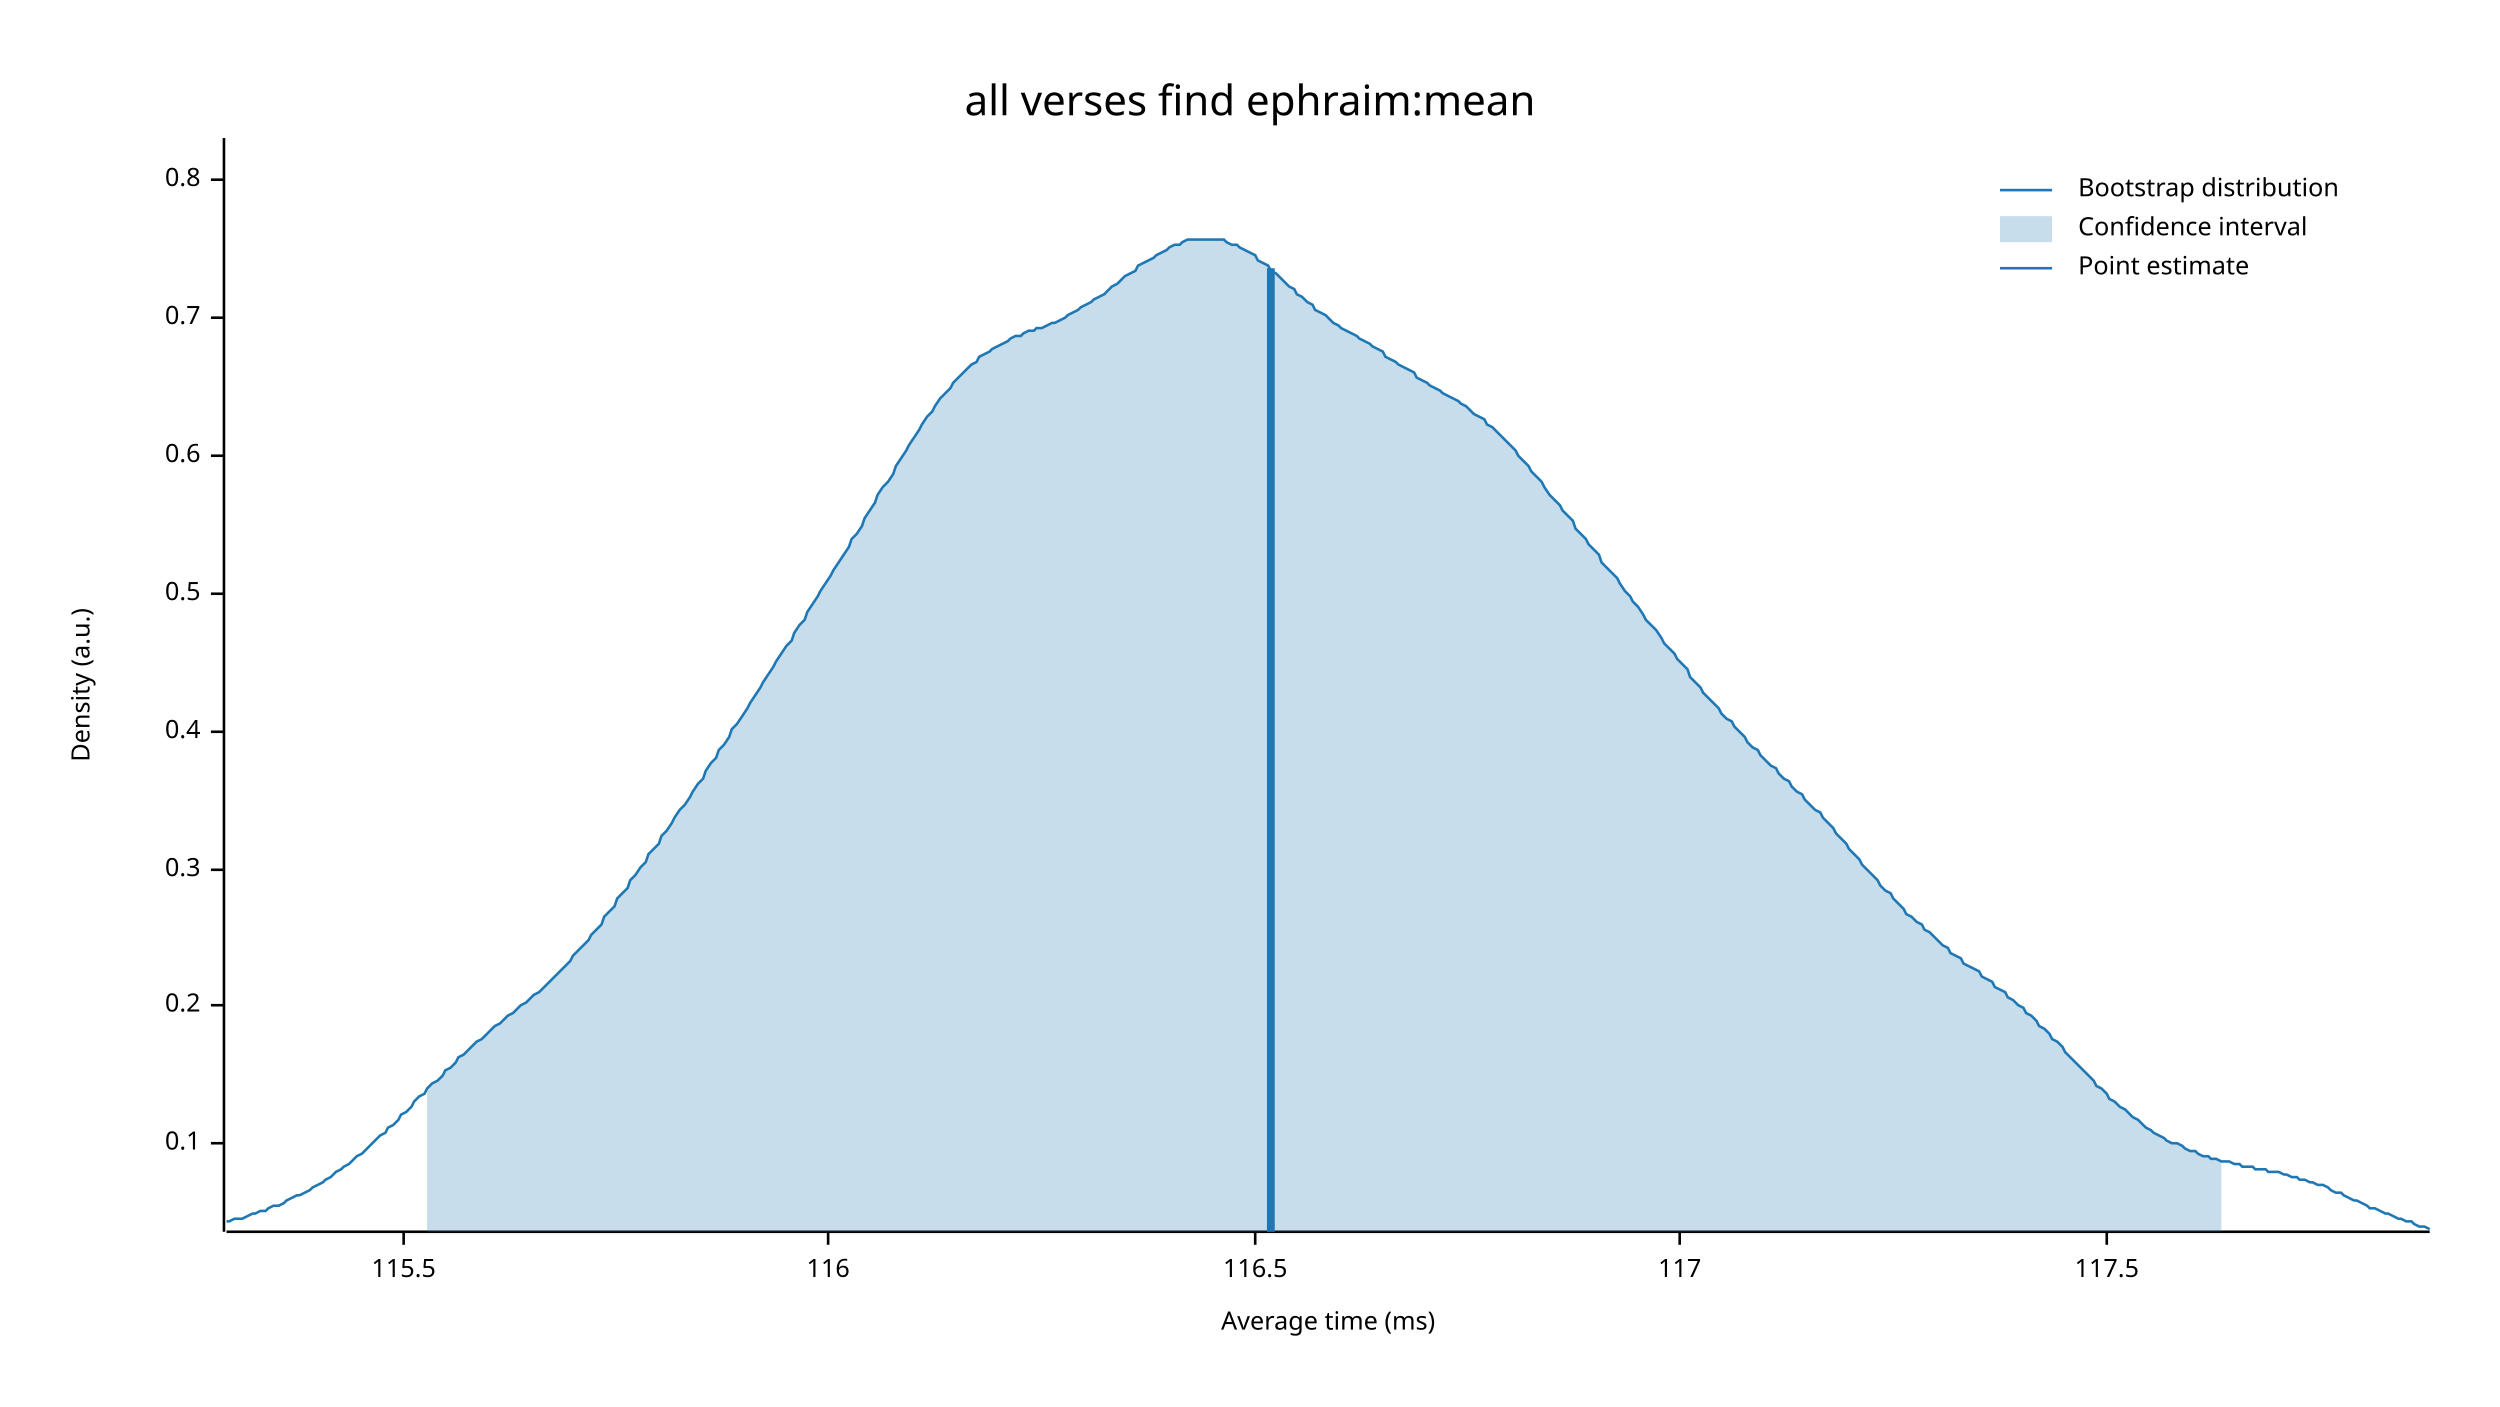
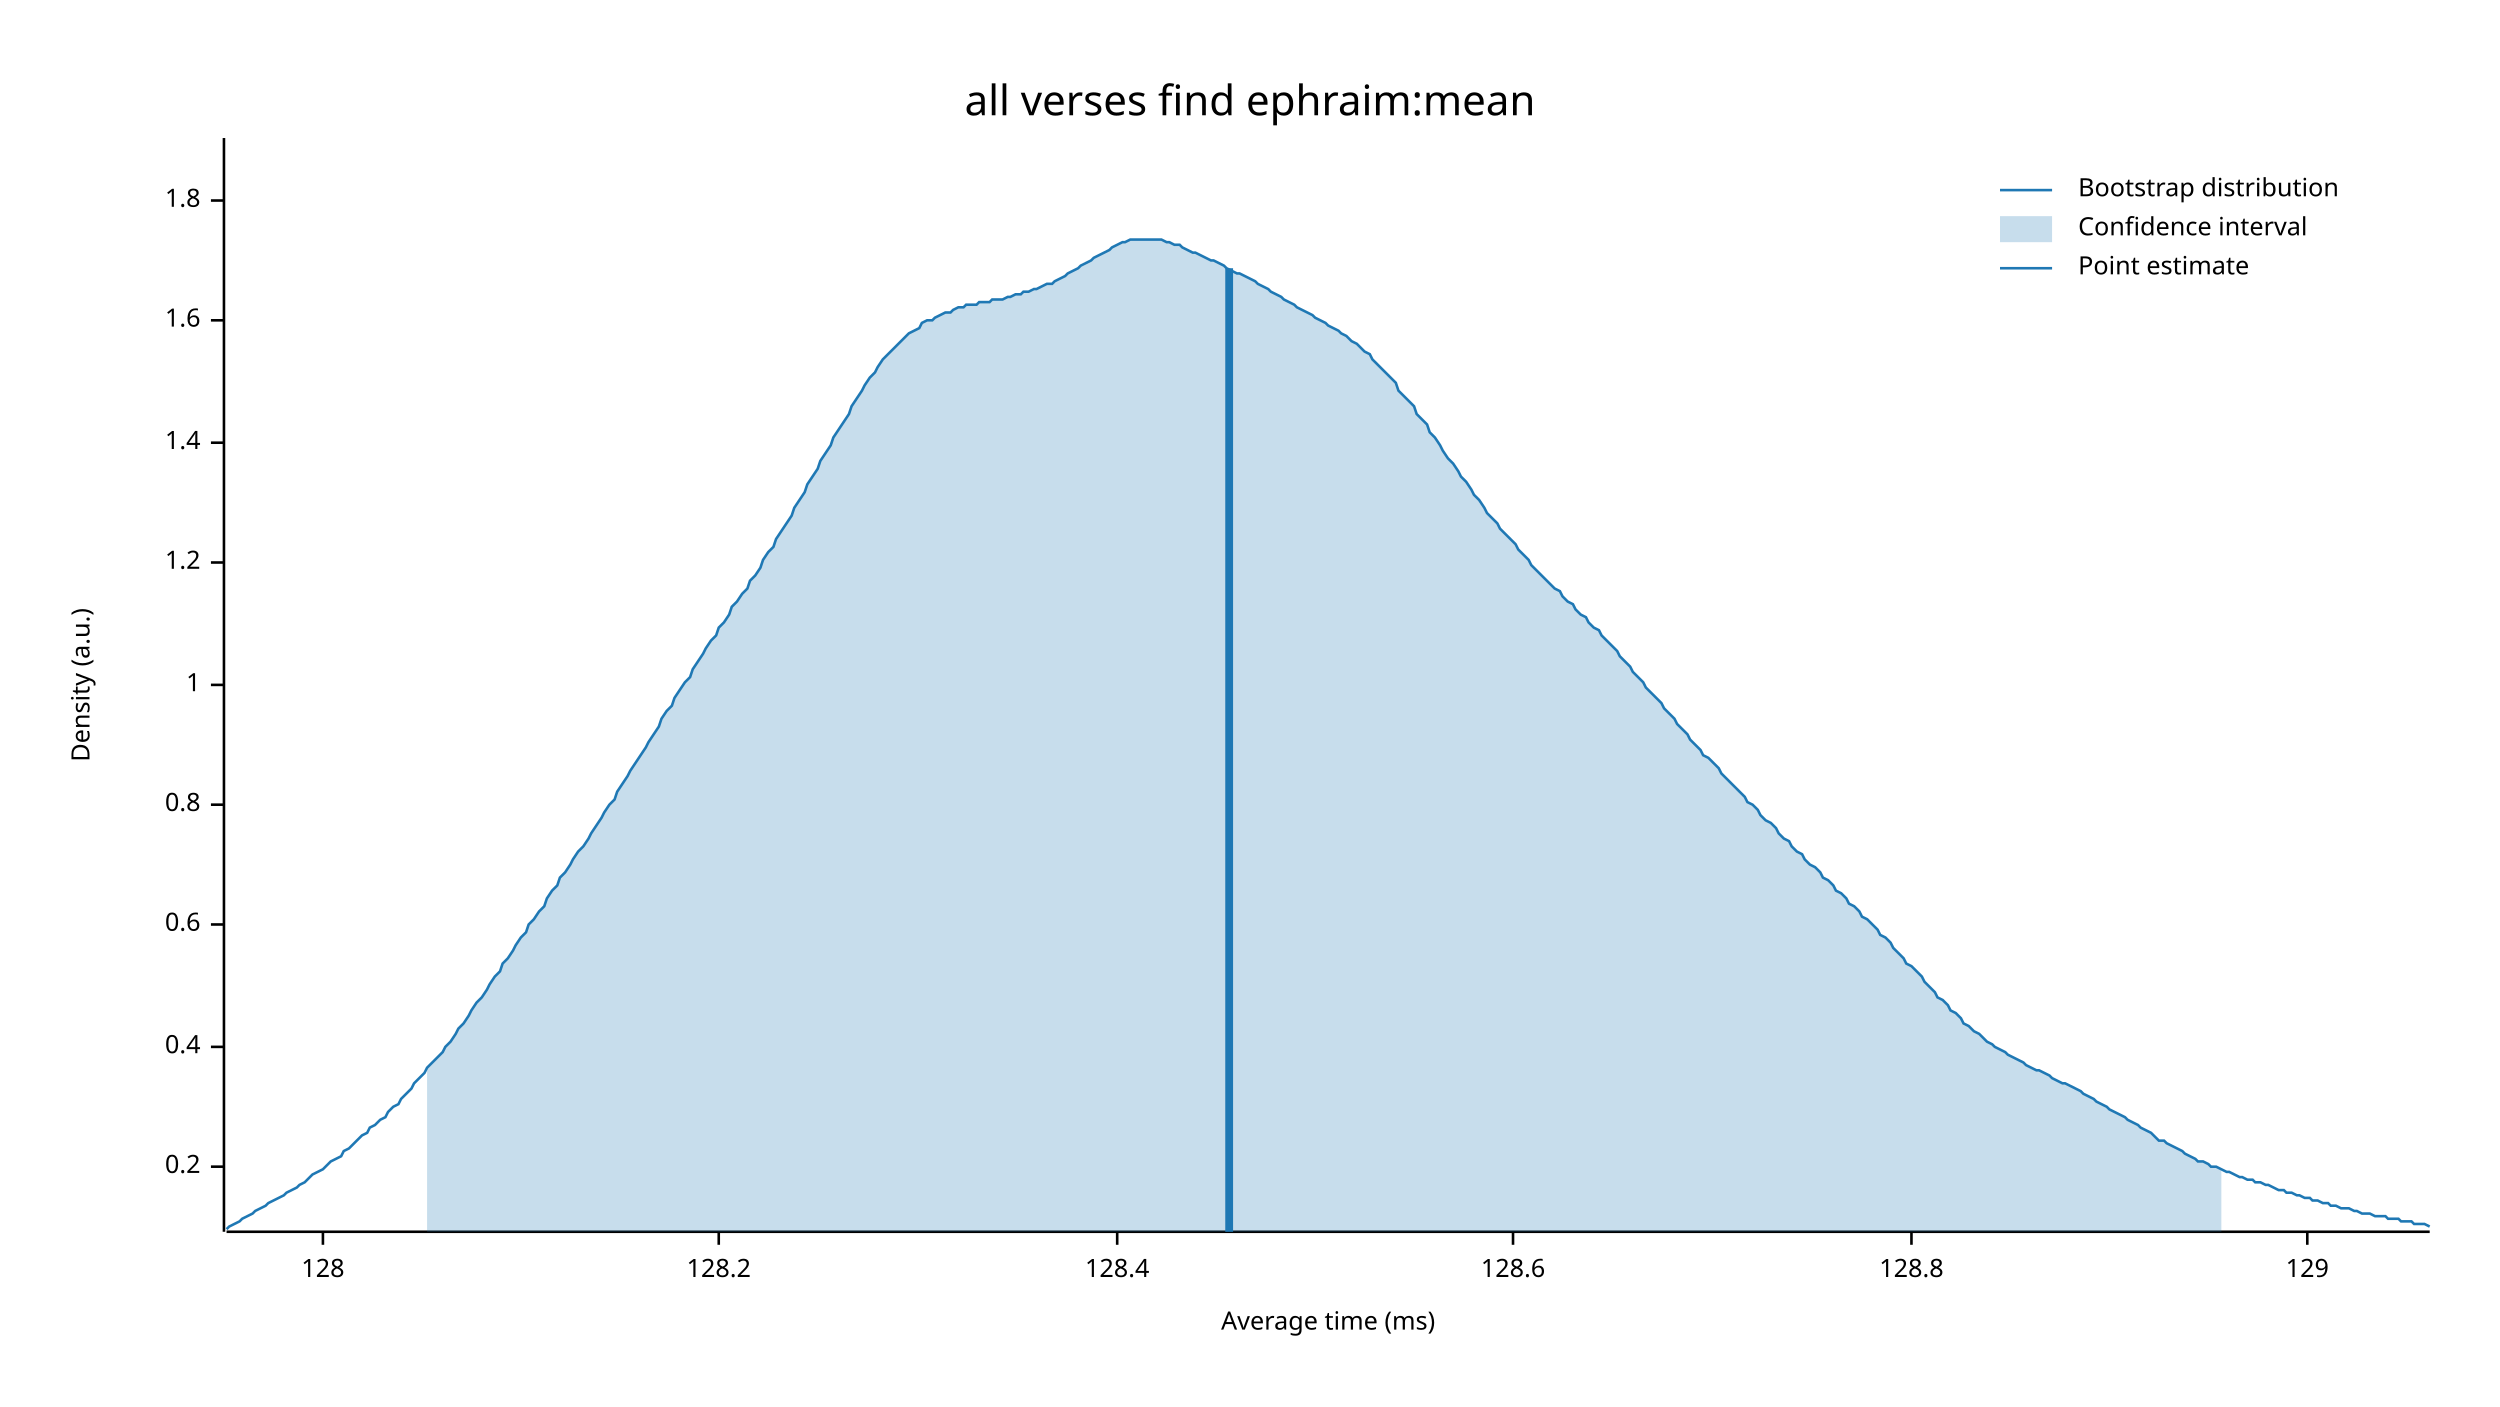
<svg xmlns="http://www.w3.org/2000/svg" width="960" height="540" viewBox="0 0 960 540">
  <text x="480" y="32" dy="0.76em" text-anchor="middle" font-family="sans-serif" font-size="16.129" opacity="1" fill="#000000">
all verses find ephraim:mean
</text>
  <text x="27" y="263" dy="0.76em" text-anchor="middle" font-family="sans-serif" font-size="9.677" opacity="1" fill="#000000" transform="rotate(270, 27, 263)">
Density (a.u.)
</text>
  <text x="510" y="513" dy="-0.5ex" text-anchor="middle" font-family="sans-serif" font-size="9.677" opacity="1" fill="#000000">
Average time (ms)
</text>
  <polyline fill="none" opacity="1" stroke="#000000" stroke-width="1" points="86,53 86,473 " />
-   <text x="77" y="439" dy="0.5ex" text-anchor="end" font-family="sans-serif" font-size="9.677" opacity="1" fill="#000000">
- 0.1
- </text>
-   <polyline fill="none" opacity="1" stroke="#000000" stroke-width="1" points="81,439 86,439 " />
-   <text x="77" y="386" dy="0.5ex" text-anchor="end" font-family="sans-serif" font-size="9.677" opacity="1" fill="#000000">
+   <text x="77" y="448" dy="0.5ex" text-anchor="end" font-family="sans-serif" font-size="9.677" opacity="1" fill="#000000">
0.2
</text>
-   <polyline fill="none" opacity="1" stroke="#000000" stroke-width="1" points="81,386 86,386 " />
-   <text x="77" y="334" dy="0.5ex" text-anchor="end" font-family="sans-serif" font-size="9.677" opacity="1" fill="#000000">
- 0.3
- </text>
-   <polyline fill="none" opacity="1" stroke="#000000" stroke-width="1" points="81,334 86,334 " />
-   <text x="77" y="281" dy="0.5ex" text-anchor="end" font-family="sans-serif" font-size="9.677" opacity="1" fill="#000000">
+   <polyline fill="none" opacity="1" stroke="#000000" stroke-width="1" points="81,448 86,448 " />
+   <text x="77" y="402" dy="0.5ex" text-anchor="end" font-family="sans-serif" font-size="9.677" opacity="1" fill="#000000">
0.4
</text>
-   <polyline fill="none" opacity="1" stroke="#000000" stroke-width="1" points="81,281 86,281 " />
-   <text x="77" y="228" dy="0.5ex" text-anchor="end" font-family="sans-serif" font-size="9.677" opacity="1" fill="#000000">
- 0.5
- </text>
-   <polyline fill="none" opacity="1" stroke="#000000" stroke-width="1" points="81,228 86,228 " />
-   <text x="77" y="175" dy="0.5ex" text-anchor="end" font-family="sans-serif" font-size="9.677" opacity="1" fill="#000000">
+   <polyline fill="none" opacity="1" stroke="#000000" stroke-width="1" points="81,402 86,402 " />
+   <text x="77" y="355" dy="0.5ex" text-anchor="end" font-family="sans-serif" font-size="9.677" opacity="1" fill="#000000">
0.6
</text>
-   <polyline fill="none" opacity="1" stroke="#000000" stroke-width="1" points="81,175 86,175 " />
-   <text x="77" y="122" dy="0.5ex" text-anchor="end" font-family="sans-serif" font-size="9.677" opacity="1" fill="#000000">
- 0.7
- </text>
-   <polyline fill="none" opacity="1" stroke="#000000" stroke-width="1" points="81,122 86,122 " />
-   <text x="77" y="69" dy="0.5ex" text-anchor="end" font-family="sans-serif" font-size="9.677" opacity="1" fill="#000000">
+   <polyline fill="none" opacity="1" stroke="#000000" stroke-width="1" points="81,355 86,355 " />
+   <text x="77" y="309" dy="0.5ex" text-anchor="end" font-family="sans-serif" font-size="9.677" opacity="1" fill="#000000">
0.8
</text>
-   <polyline fill="none" opacity="1" stroke="#000000" stroke-width="1" points="81,69 86,69 " />
+   <polyline fill="none" opacity="1" stroke="#000000" stroke-width="1" points="81,309 86,309 " />
+   <text x="77" y="263" dy="0.5ex" text-anchor="end" font-family="sans-serif" font-size="9.677" opacity="1" fill="#000000">
+ 1
+ </text>
+   <polyline fill="none" opacity="1" stroke="#000000" stroke-width="1" points="81,263 86,263 " />
+   <text x="77" y="216" dy="0.5ex" text-anchor="end" font-family="sans-serif" font-size="9.677" opacity="1" fill="#000000">
+ 1.2
+ </text>
+   <polyline fill="none" opacity="1" stroke="#000000" stroke-width="1" points="81,216 86,216 " />
+   <text x="77" y="170" dy="0.5ex" text-anchor="end" font-family="sans-serif" font-size="9.677" opacity="1" fill="#000000">
+ 1.4
+ </text>
+   <polyline fill="none" opacity="1" stroke="#000000" stroke-width="1" points="81,170 86,170 " />
+   <text x="77" y="123" dy="0.5ex" text-anchor="end" font-family="sans-serif" font-size="9.677" opacity="1" fill="#000000">
+ 1.6
+ </text>
+   <polyline fill="none" opacity="1" stroke="#000000" stroke-width="1" points="81,123 86,123 " />
+   <text x="77" y="77" dy="0.5ex" text-anchor="end" font-family="sans-serif" font-size="9.677" opacity="1" fill="#000000">
+ 1.8
+ </text>
+   <polyline fill="none" opacity="1" stroke="#000000" stroke-width="1" points="81,77 86,77 " />
  <polyline fill="none" opacity="1" stroke="#000000" stroke-width="1" points="87,473 933,473 " />
-   <text x="155" y="483" dy="0.76em" text-anchor="middle" font-family="sans-serif" font-size="9.677" opacity="1" fill="#000000">
- 115.5
+   <text x="124" y="483" dy="0.76em" text-anchor="middle" font-family="sans-serif" font-size="9.677" opacity="1" fill="#000000">
+ 128
</text>
-   <polyline fill="none" opacity="1" stroke="#000000" stroke-width="1" points="155,473 155,478 " />
-   <text x="318" y="483" dy="0.76em" text-anchor="middle" font-family="sans-serif" font-size="9.677" opacity="1" fill="#000000">
- 116
+   <polyline fill="none" opacity="1" stroke="#000000" stroke-width="1" points="124,473 124,478 " />
+   <text x="276" y="483" dy="0.76em" text-anchor="middle" font-family="sans-serif" font-size="9.677" opacity="1" fill="#000000">
+ 128.2
</text>
-   <polyline fill="none" opacity="1" stroke="#000000" stroke-width="1" points="318,473 318,478 " />
-   <text x="482" y="483" dy="0.76em" text-anchor="middle" font-family="sans-serif" font-size="9.677" opacity="1" fill="#000000">
- 116.5
+   <polyline fill="none" opacity="1" stroke="#000000" stroke-width="1" points="276,473 276,478 " />
+   <text x="429" y="483" dy="0.76em" text-anchor="middle" font-family="sans-serif" font-size="9.677" opacity="1" fill="#000000">
+ 128.4
</text>
-   <polyline fill="none" opacity="1" stroke="#000000" stroke-width="1" points="482,473 482,478 " />
-   <text x="645" y="483" dy="0.76em" text-anchor="middle" font-family="sans-serif" font-size="9.677" opacity="1" fill="#000000">
- 117
+   <polyline fill="none" opacity="1" stroke="#000000" stroke-width="1" points="429,473 429,478 " />
+   <text x="581" y="483" dy="0.76em" text-anchor="middle" font-family="sans-serif" font-size="9.677" opacity="1" fill="#000000">
+ 128.6
</text>
-   <polyline fill="none" opacity="1" stroke="#000000" stroke-width="1" points="645,473 645,478 " />
-   <text x="809" y="483" dy="0.76em" text-anchor="middle" font-family="sans-serif" font-size="9.677" opacity="1" fill="#000000">
- 117.5
+   <polyline fill="none" opacity="1" stroke="#000000" stroke-width="1" points="581,473 581,478 " />
+   <text x="734" y="483" dy="0.76em" text-anchor="middle" font-family="sans-serif" font-size="9.677" opacity="1" fill="#000000">
+ 128.8
</text>
-   <polyline fill="none" opacity="1" stroke="#000000" stroke-width="1" points="809,473 809,478 " />
-   <polyline fill="none" opacity="1" stroke="#1F78B4" stroke-width="1" points="87,469 88,469 90,468 92,468 93,468 95,467 97,466 98,466 100,465 102,465 103,464 105,463 107,463 109,462 110,461 112,460 114,459 115,459 117,458 119,457 120,456 122,455 124,454 125,453 127,452 129,450 131,449 132,448 134,447 136,445 137,444 139,443 141,441 142,440 144,438 146,436 148,435 149,433 151,432 153,430 154,428 156,427 158,425 159,423 161,421 163,420 164,418 166,416 168,415 170,413 171,411 173,410 175,408 176,406 178,405 180,403 181,402 183,400 185,399 187,397 188,396 190,394 192,393 193,392 195,390 197,389 198,388 200,386 202,385 203,384 205,382 207,381 209,379 210,378 212,376 214,374 215,373 217,371 219,369 220,367 222,365 224,363 226,361 227,359 229,357 231,355 232,352 234,350 236,348 237,345 239,343 241,341 242,338 244,336 246,333 248,331 249,328 251,326 253,324 254,321 256,319 258,316 259,314 261,311 263,309 265,306 266,304 268,301 270,299 271,296 273,293 275,291 276,288 278,286 280,283 281,280 283,278 285,275 287,272 288,270 290,267 292,264 293,262 295,259 297,256 298,254 300,251 302,248 304,246 305,243 307,240 309,238 310,235 312,232 314,229 315,227 317,224 319,221 320,219 322,216 324,213 326,210 327,207 329,205 331,202 332,199 334,196 336,193 337,190 339,187 341,185 343,182 344,179 346,176 348,173 349,171 351,168 353,165 354,163 356,160 358,158 359,156 361,153 363,151 365,149 366,147 368,145 370,143 371,142 373,140 375,139 376,137 378,136 380,135 381,134 383,133 385,132 387,131 388,130 390,129 392,129 393,128 395,127 397,127 398,126 400,126 402,125 404,124 405,124 407,123 409,122 410,121 412,120 414,119 415,118 417,117 419,116 420,115 422,114 424,113 426,111 427,110 429,109 431,107 432,106 434,105 436,104 437,102 439,101 441,100 443,99 444,98 446,97 448,96 449,95 451,94 453,94 454,93 456,92 458,92 459,92 461,92 463,92 465,92 466,92 468,92 470,92 471,93 473,94 475,94 476,95 478,96 480,97 482,98 483,100 485,101 487,102 488,104 490,105 492,107 493,108 495,110 497,111 498,113 500,114 502,116 504,117 505,119 507,120 509,121 510,122 512,124 514,125 515,126 517,127 519,128 521,129 522,130 524,131 526,132 527,133 529,134 531,135 532,137 534,138 536,139 537,140 539,141 541,142 543,143 544,145 546,146 548,147 549,148 551,149 553,150 554,151 556,152 558,153 560,154 561,155 563,156 565,158 566,159 568,160 570,161 571,163 573,164 575,166 576,167 578,169 580,171 582,173 583,175 585,177 587,179 588,181 590,183 592,185 593,187 595,190 597,192 599,194 600,196 602,198 604,200 605,203 607,205 609,207 610,209 612,211 614,213 615,216 617,218 619,220 621,222 622,224 624,227 626,229 627,231 629,233 631,236 632,238 634,240 636,242 638,245 639,247 641,249 643,251 644,253 646,255 648,257 649,260 651,262 653,264 654,266 656,268 658,270 660,272 661,274 663,276 665,277 666,279 668,281 670,283 671,285 673,287 675,288 676,290 678,292 680,294 682,295 683,297 685,299 687,300 688,302 690,304 692,305 693,307 695,309 697,311 699,312 700,314 702,316 704,318 705,320 707,322 709,324 710,326 712,328 714,330 715,332 717,334 719,336 721,338 722,340 724,342 726,343 727,345 729,347 731,349 732,351 734,352 736,354 738,355 739,357 741,358 743,360 744,361 746,363 748,364 749,366 751,367 753,368 754,370 756,371 758,372 760,373 761,375 763,376 765,377 766,379 768,380 770,381 771,383 773,384 775,386 777,387 778,389 780,390 782,392 783,394 785,395 787,397 788,399 790,400 792,402 793,404 795,406 797,408 799,410 800,411 802,413 804,415 805,417 807,418 809,420 810,422 812,423 814,425 816,426 817,427 819,429 821,430 822,431 824,433 826,434 827,435 829,436 831,437 832,438 834,439 836,439 838,440 839,441 841,442 843,442 844,443 846,444 848,444 849,445 851,445 853,446 855,446 856,446 858,447 860,447 861,448 863,448 865,448 866,449 868,449 870,449 871,450 873,450 875,450 877,451 878,451 880,452 882,452 883,453 885,453 887,454 888,454 890,455 892,455 894,456 895,457 897,458 899,458 900,459 902,460 904,461 905,461 907,462 909,463 910,464 912,464 914,465 916,466 917,466 919,467 921,468 922,468 924,469 926,469 927,470 929,471 931,471 933,472 " />
-   <polygon opacity="0.25" fill="#1F78B4" points="164,418 166,416 168,415 170,413 171,411 173,410 175,408 176,406 178,405 180,403 181,402 183,400 185,399 187,397 188,396 190,394 192,393 193,392 195,390 197,389 198,388 200,386 202,385 203,384 205,382 207,381 209,379 210,378 212,376 214,374 215,373 217,371 219,369 220,367 222,365 224,363 226,361 227,359 229,357 231,355 232,352 234,350 236,348 237,345 239,343 241,341 242,338 244,336 246,333 248,331 249,328 251,326 253,324 254,321 256,319 258,316 259,314 261,311 263,309 265,306 266,304 268,301 270,299 271,296 273,293 275,291 276,288 278,286 280,283 281,280 283,278 285,275 287,272 288,270 290,267 292,264 293,262 295,259 297,256 298,254 300,251 302,248 304,246 305,243 307,240 309,238 310,235 312,232 314,229 315,227 317,224 319,221 320,219 322,216 324,213 326,210 327,207 329,205 331,202 332,199 334,196 336,193 337,190 339,187 341,185 343,182 344,179 346,176 348,173 349,171 351,168 353,165 354,163 356,160 358,158 359,156 361,153 363,151 365,149 366,147 368,145 370,143 371,142 373,140 375,139 376,137 378,136 380,135 381,134 383,133 385,132 387,131 388,130 390,129 392,129 393,128 395,127 397,127 398,126 400,126 402,125 404,124 405,124 407,123 409,122 410,121 412,120 414,119 415,118 417,117 419,116 420,115 422,114 424,113 426,111 427,110 429,109 431,107 432,106 434,105 436,104 437,102 439,101 441,100 443,99 444,98 446,97 448,96 449,95 451,94 453,94 454,93 456,92 458,92 459,92 461,92 463,92 465,92 466,92 468,92 470,92 471,93 473,94 475,94 476,95 478,96 480,97 482,98 483,100 485,101 487,102 488,104 490,105 492,107 493,108 495,110 497,111 498,113 500,114 502,116 504,117 505,119 507,120 509,121 510,122 512,124 514,125 515,126 517,127 519,128 521,129 522,130 524,131 526,132 527,133 529,134 531,135 532,137 534,138 536,139 537,140 539,141 541,142 543,143 544,145 546,146 548,147 549,148 551,149 553,150 554,151 556,152 558,153 560,154 561,155 563,156 565,158 566,159 568,160 570,161 571,163 573,164 575,166 576,167 578,169 580,171 582,173 583,175 585,177 587,179 588,181 590,183 592,185 593,187 595,190 597,192 599,194 600,196 602,198 604,200 605,203 607,205 609,207 610,209 612,211 614,213 615,216 617,218 619,220 621,222 622,224 624,227 626,229 627,231 629,233 631,236 632,238 634,240 636,242 638,245 639,247 641,249 643,251 644,253 646,255 648,257 649,260 651,262 653,264 654,266 656,268 658,270 660,272 661,274 663,276 665,277 666,279 668,281 670,283 671,285 673,287 675,288 676,290 678,292 680,294 682,295 683,297 685,299 687,300 688,302 690,304 692,305 693,307 695,309 697,311 699,312 700,314 702,316 704,318 705,320 707,322 709,324 710,326 712,328 714,330 715,332 717,334 719,336 721,338 722,340 724,342 726,343 727,345 729,347 731,349 732,351 734,352 736,354 738,355 739,357 741,358 743,360 744,361 746,363 748,364 749,366 751,367 753,368 754,370 756,371 758,372 760,373 761,375 763,376 765,377 766,379 768,380 770,381 771,383 773,384 775,386 777,387 778,389 780,390 782,392 783,394 785,395 787,397 788,399 790,400 792,402 793,404 795,406 797,408 799,410 800,411 802,413 804,415 805,417 807,418 809,420 810,422 812,423 814,425 816,426 817,427 819,429 821,430 822,431 824,433 826,434 827,435 829,436 831,437 832,438 834,439 836,439 838,440 839,441 841,442 843,442 844,443 846,444 848,444 849,445 851,445 853,446 853,473 164,473 " />
-   <polyline fill="none" opacity="1" stroke="#1F78B4" stroke-width="3" points="488,473 488,103 " />
+   <polyline fill="none" opacity="1" stroke="#000000" stroke-width="1" points="734,473 734,478 " />
+   <text x="886" y="483" dy="0.76em" text-anchor="middle" font-family="sans-serif" font-size="9.677" opacity="1" fill="#000000">
+ 129
+ </text>
+   <polyline fill="none" opacity="1" stroke="#000000" stroke-width="1" points="886,473 886,478 " />
+   <polyline fill="none" opacity="1" stroke="#1F78B4" stroke-width="1" points="87,472 88,471 90,470 92,469 93,468 95,467 97,466 98,465 100,464 102,463 103,462 105,461 107,460 109,459 110,458 112,457 114,456 115,455 117,454 119,452 120,451 122,450 124,449 125,448 127,446 129,445 131,444 132,442 134,441 136,439 137,438 139,436 141,435 142,433 144,432 146,430 148,429 149,427 151,425 153,424 154,422 156,420 158,418 159,416 161,414 163,412 164,410 166,408 168,406 170,404 171,402 173,400 175,397 176,395 178,393 180,390 181,388 183,385 185,383 187,380 188,378 190,375 192,373 193,370 195,368 197,365 198,363 200,360 202,358 203,355 205,353 207,350 209,348 210,345 212,342 214,340 215,337 217,335 219,332 220,330 222,327 224,325 226,322 227,320 229,317 231,314 232,312 234,309 236,307 237,304 239,301 241,298 242,296 244,293 246,290 248,287 249,285 251,282 253,279 254,276 256,273 258,271 259,268 261,265 263,262 265,260 266,257 268,254 270,251 271,249 273,246 275,244 276,241 278,239 280,236 281,233 283,231 285,228 287,226 288,223 290,221 292,218 293,215 295,212 297,210 298,207 300,204 302,201 304,198 305,195 307,192 309,189 310,186 312,183 314,180 315,177 317,174 319,171 320,168 322,165 324,162 326,159 327,156 329,153 331,150 332,148 334,145 336,143 337,141 339,138 341,136 343,134 344,133 346,131 348,129 349,128 351,127 353,126 354,124 356,123 358,123 359,122 361,121 363,120 365,120 366,119 368,118 370,118 371,117 373,117 375,117 376,116 378,116 380,116 381,115 383,115 385,115 387,114 388,114 390,113 392,113 393,112 395,112 397,111 398,111 400,110 402,109 404,109 405,108 407,107 409,106 410,105 412,104 414,103 415,102 417,101 419,100 420,99 422,98 424,97 426,96 427,95 429,94 431,93 432,93 434,92 436,92 437,92 439,92 441,92 443,92 444,92 446,92 448,93 449,93 451,94 453,94 454,95 456,96 458,97 459,97 461,98 463,99 465,100 466,100 468,101 470,102 471,103 473,104 475,105 476,105 478,106 480,107 482,108 483,109 485,110 487,111 488,112 490,113 492,114 493,115 495,116 497,117 498,118 500,119 502,120 504,121 505,122 507,123 509,124 510,125 512,126 514,127 515,128 517,129 519,131 521,132 522,133 524,135 526,136 527,138 529,140 531,142 532,143 534,145 536,147 537,150 539,152 541,154 543,156 544,159 546,161 548,163 549,166 551,168 553,171 554,173 556,176 558,178 560,181 561,183 563,185 565,188 566,190 568,192 570,195 571,197 573,199 575,201 576,203 578,205 580,207 582,209 583,211 585,213 587,215 588,217 590,219 592,221 593,222 595,224 597,226 599,227 600,229 602,231 604,232 605,234 607,236 609,237 610,239 612,241 614,242 615,244 617,246 619,248 621,250 622,252 624,254 626,256 627,258 629,260 631,262 632,264 634,266 636,268 638,270 639,272 641,274 643,276 644,278 646,280 648,282 649,284 651,286 653,288 654,290 656,291 658,293 660,295 661,297 663,299 665,301 666,302 668,304 670,306 671,308 673,309 675,311 676,313 678,315 680,316 682,318 683,320 685,322 687,323 688,325 690,327 692,328 693,330 695,332 697,333 699,335 700,337 702,338 704,340 705,342 707,343 709,345 710,347 712,348 714,350 715,352 717,353 719,355 721,357 722,359 724,360 726,362 727,364 729,366 731,368 732,370 734,371 736,373 738,375 739,377 741,379 743,381 744,383 746,384 748,386 749,388 751,389 753,391 754,393 756,394 758,396 760,397 761,398 763,400 765,401 766,402 768,403 770,404 771,405 773,406 775,407 777,408 778,409 780,410 782,411 783,411 785,412 787,413 788,414 790,415 792,416 793,416 795,417 797,418 799,419 800,420 802,421 804,422 805,423 807,424 809,425 810,426 812,427 814,428 816,429 817,430 819,431 821,432 822,433 824,434 826,435 827,436 829,438 831,438 832,439 834,440 836,441 838,442 839,443 841,444 843,445 844,446 846,446 848,447 849,448 851,448 853,449 855,450 856,450 858,451 860,452 861,452 863,453 865,453 866,454 868,454 870,455 871,455 873,456 875,457 877,457 878,458 880,458 882,459 883,459 885,460 887,460 888,461 890,461 892,462 894,462 895,463 897,463 899,464 900,464 902,464 904,465 905,465 907,466 909,466 910,466 912,467 914,467 916,467 917,468 919,468 921,468 922,469 924,469 926,469 927,470 929,470 931,470 933,471 " />
+   <polygon opacity="0.25" fill="#1F78B4" points="164,410 166,408 168,406 170,404 171,402 173,400 175,397 176,395 178,393 180,390 181,388 183,385 185,383 187,380 188,378 190,375 192,373 193,370 195,368 197,365 198,363 200,360 202,358 203,355 205,353 207,350 209,348 210,345 212,342 214,340 215,337 217,335 219,332 220,330 222,327 224,325 226,322 227,320 229,317 231,314 232,312 234,309 236,307 237,304 239,301 241,298 242,296 244,293 246,290 248,287 249,285 251,282 253,279 254,276 256,273 258,271 259,268 261,265 263,262 265,260 266,257 268,254 270,251 271,249 273,246 275,244 276,241 278,239 280,236 281,233 283,231 285,228 287,226 288,223 290,221 292,218 293,215 295,212 297,210 298,207 300,204 302,201 304,198 305,195 307,192 309,189 310,186 312,183 314,180 315,177 317,174 319,171 320,168 322,165 324,162 326,159 327,156 329,153 331,150 332,148 334,145 336,143 337,141 339,138 341,136 343,134 344,133 346,131 348,129 349,128 351,127 353,126 354,124 356,123 358,123 359,122 361,121 363,120 365,120 366,119 368,118 370,118 371,117 373,117 375,117 376,116 378,116 380,116 381,115 383,115 385,115 387,114 388,114 390,113 392,113 393,112 395,112 397,111 398,111 400,110 402,109 404,109 405,108 407,107 409,106 410,105 412,104 414,103 415,102 417,101 419,100 420,99 422,98 424,97 426,96 427,95 429,94 431,93 432,93 434,92 436,92 437,92 439,92 441,92 443,92 444,92 446,92 448,93 449,93 451,94 453,94 454,95 456,96 458,97 459,97 461,98 463,99 465,100 466,100 468,101 470,102 471,103 473,104 475,105 476,105 478,106 480,107 482,108 483,109 485,110 487,111 488,112 490,113 492,114 493,115 495,116 497,117 498,118 500,119 502,120 504,121 505,122 507,123 509,124 510,125 512,126 514,127 515,128 517,129 519,131 521,132 522,133 524,135 526,136 527,138 529,140 531,142 532,143 534,145 536,147 537,150 539,152 541,154 543,156 544,159 546,161 548,163 549,166 551,168 553,171 554,173 556,176 558,178 560,181 561,183 563,185 565,188 566,190 568,192 570,195 571,197 573,199 575,201 576,203 578,205 580,207 582,209 583,211 585,213 587,215 588,217 590,219 592,221 593,222 595,224 597,226 599,227 600,229 602,231 604,232 605,234 607,236 609,237 610,239 612,241 614,242 615,244 617,246 619,248 621,250 622,252 624,254 626,256 627,258 629,260 631,262 632,264 634,266 636,268 638,270 639,272 641,274 643,276 644,278 646,280 648,282 649,284 651,286 653,288 654,290 656,291 658,293 660,295 661,297 663,299 665,301 666,302 668,304 670,306 671,308 673,309 675,311 676,313 678,315 680,316 682,318 683,320 685,322 687,323 688,325 690,327 692,328 693,330 695,332 697,333 699,335 700,337 702,338 704,340 705,342 707,343 709,345 710,347 712,348 714,350 715,352 717,353 719,355 721,357 722,359 724,360 726,362 727,364 729,366 731,368 732,370 734,371 736,373 738,375 739,377 741,379 743,381 744,383 746,384 748,386 749,388 751,389 753,391 754,393 756,394 758,396 760,397 761,398 763,400 765,401 766,402 768,403 770,404 771,405 773,406 775,407 777,408 778,409 780,410 782,411 783,411 785,412 787,413 788,414 790,415 792,416 793,416 795,417 797,418 799,419 800,420 802,421 804,422 805,423 807,424 809,425 810,426 812,427 814,428 816,429 817,430 819,431 821,432 822,433 824,434 826,435 827,436 829,438 831,438 832,439 834,440 836,441 838,442 839,443 841,444 843,445 844,446 846,446 848,447 849,448 851,448 853,449 853,473 164,473 " />
+   <polyline fill="none" opacity="1" stroke="#1F78B4" stroke-width="3" points="472,473 472,103 " />
  <text x="798" y="68" dy="0.76em" text-anchor="start" font-family="sans-serif" font-size="9.677" opacity="1" fill="#000000">
Bootstrap distribution
</text>
  <text x="798" y="83" dy="0.76em" text-anchor="start" font-family="sans-serif" font-size="9.677" opacity="1" fill="#000000">
Confidence interval
</text>
  <text x="798" y="98" dy="0.76em" text-anchor="start" font-family="sans-serif" font-size="9.677" opacity="1" fill="#000000">
Point estimate
</text>
  <polyline fill="none" opacity="1" stroke="#1F78B4" stroke-width="1" points="768,73 788,73 " />
  <rect x="768" y="83" width="20" height="10" opacity="0.25" fill="#1F78B4" stroke="none" />
  <polyline fill="none" opacity="1" stroke="#1F78B4" stroke-width="1" points="768,103 788,103 " />
</svg>
